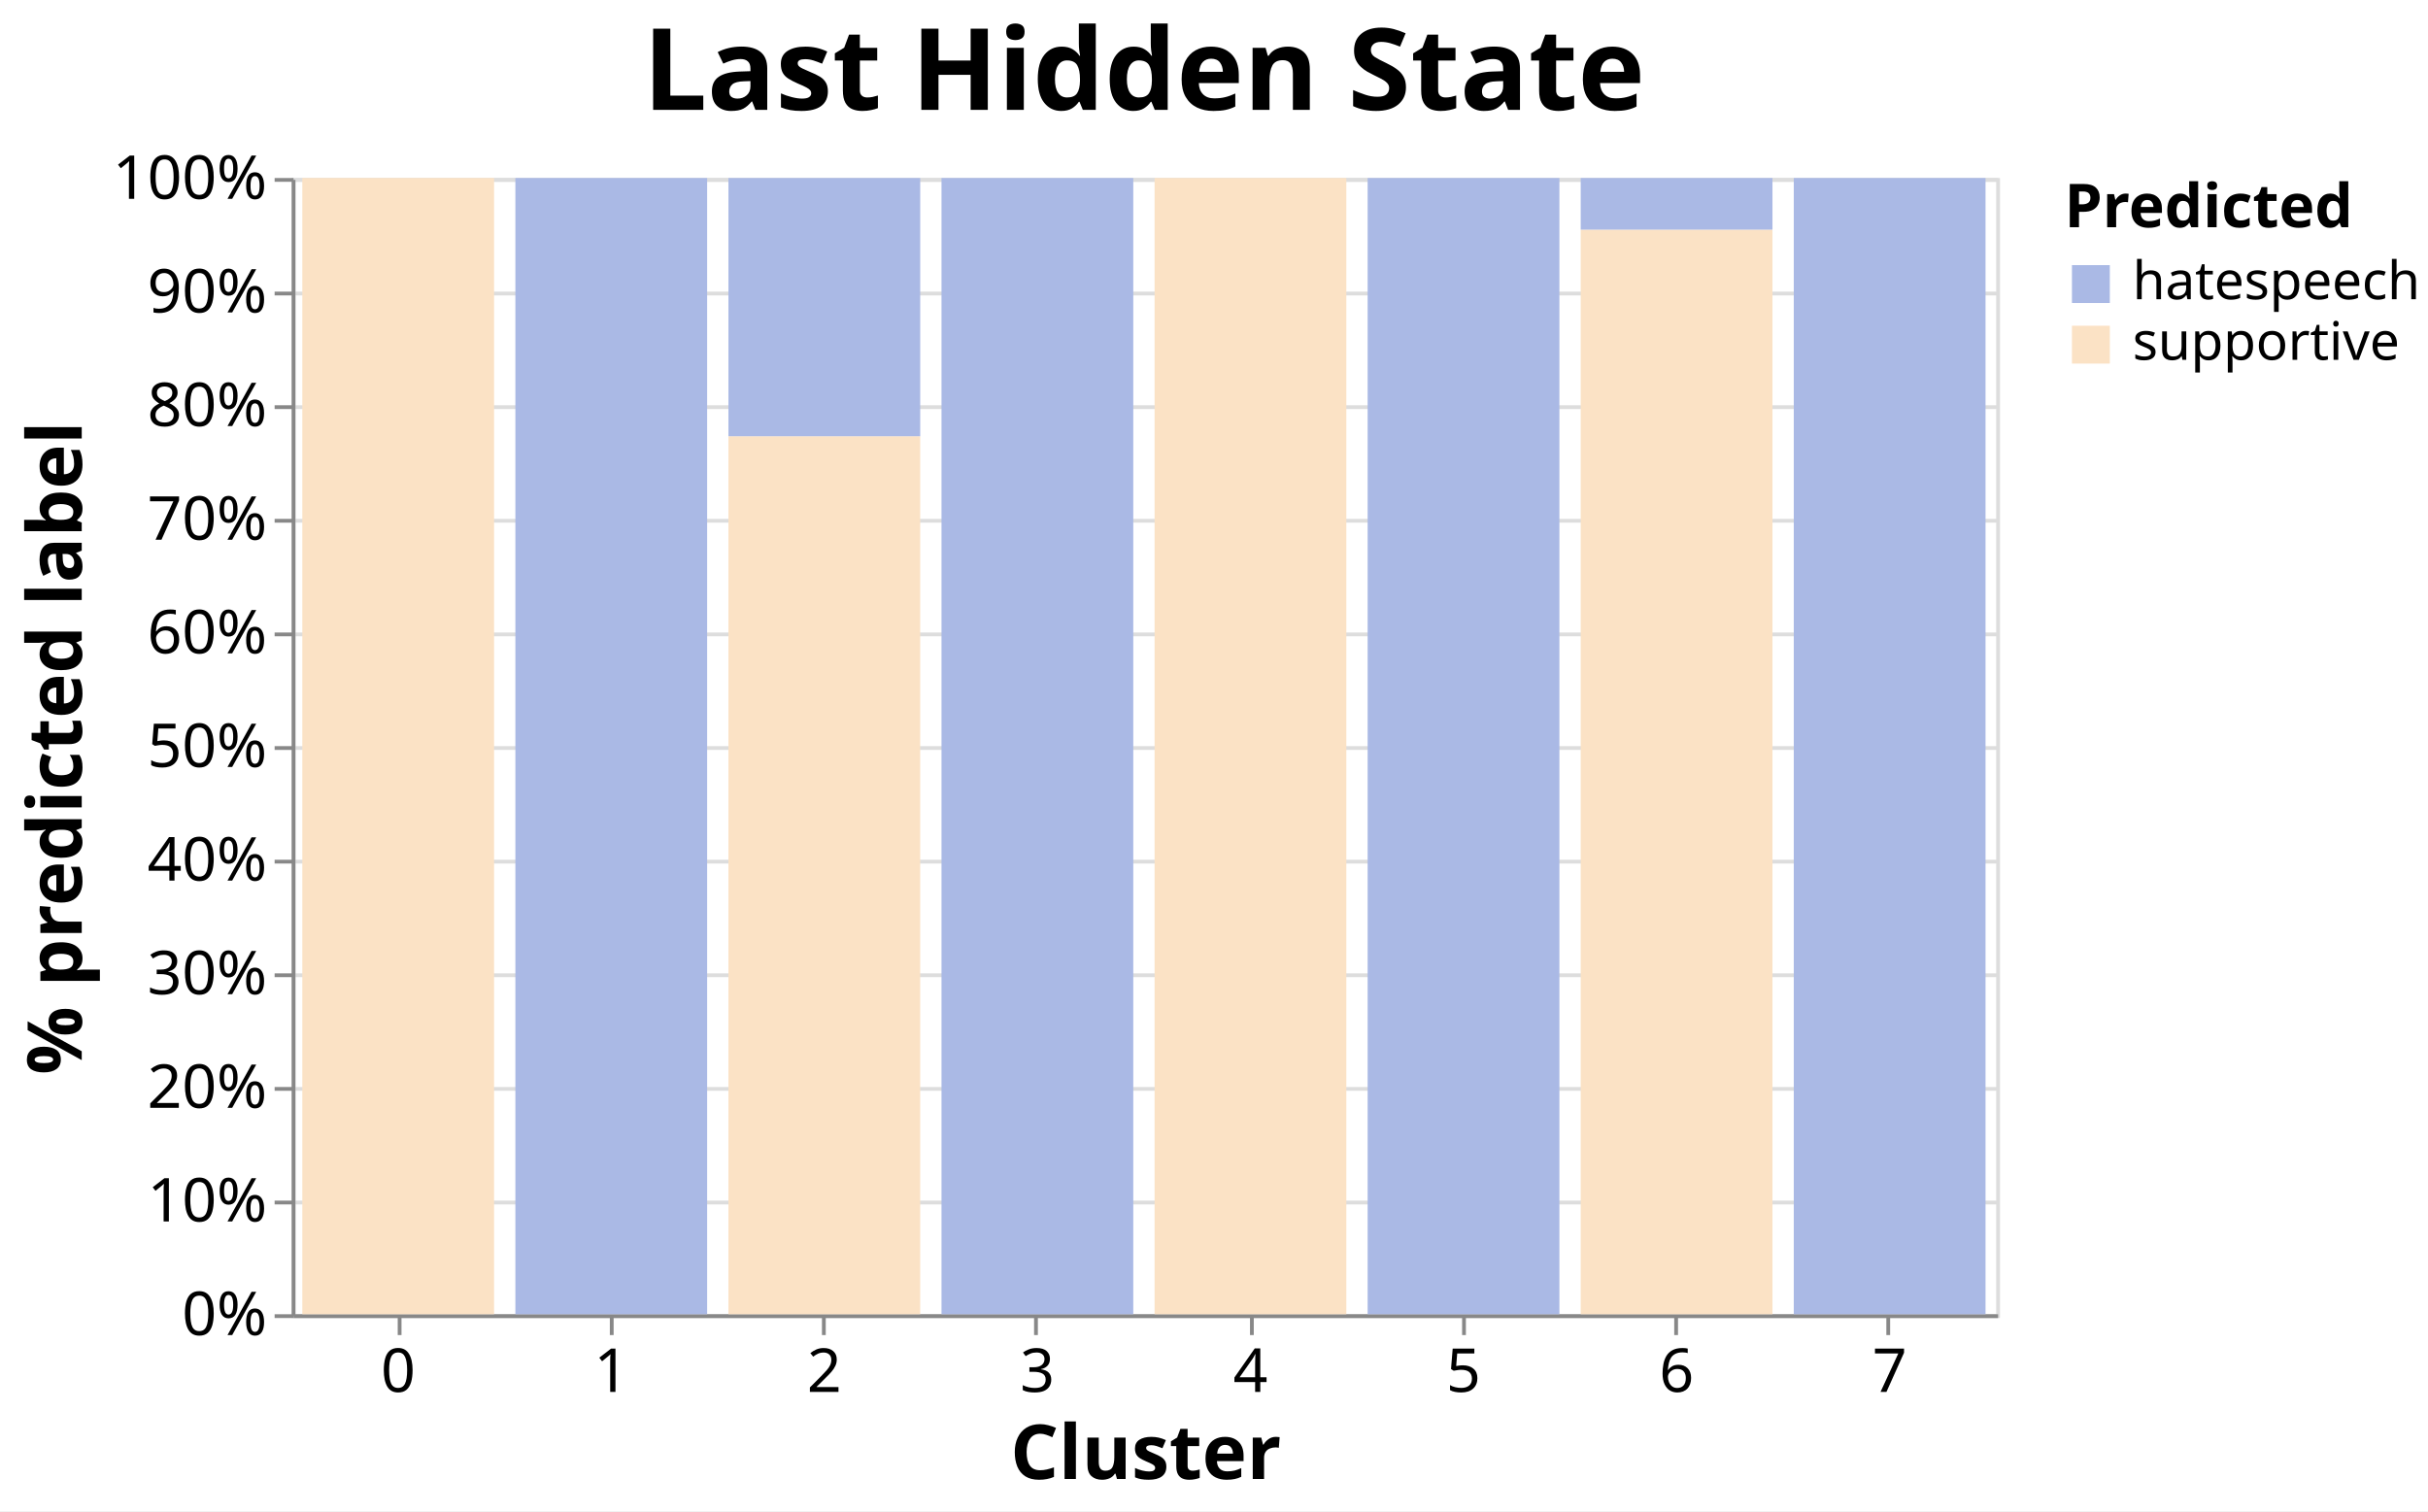
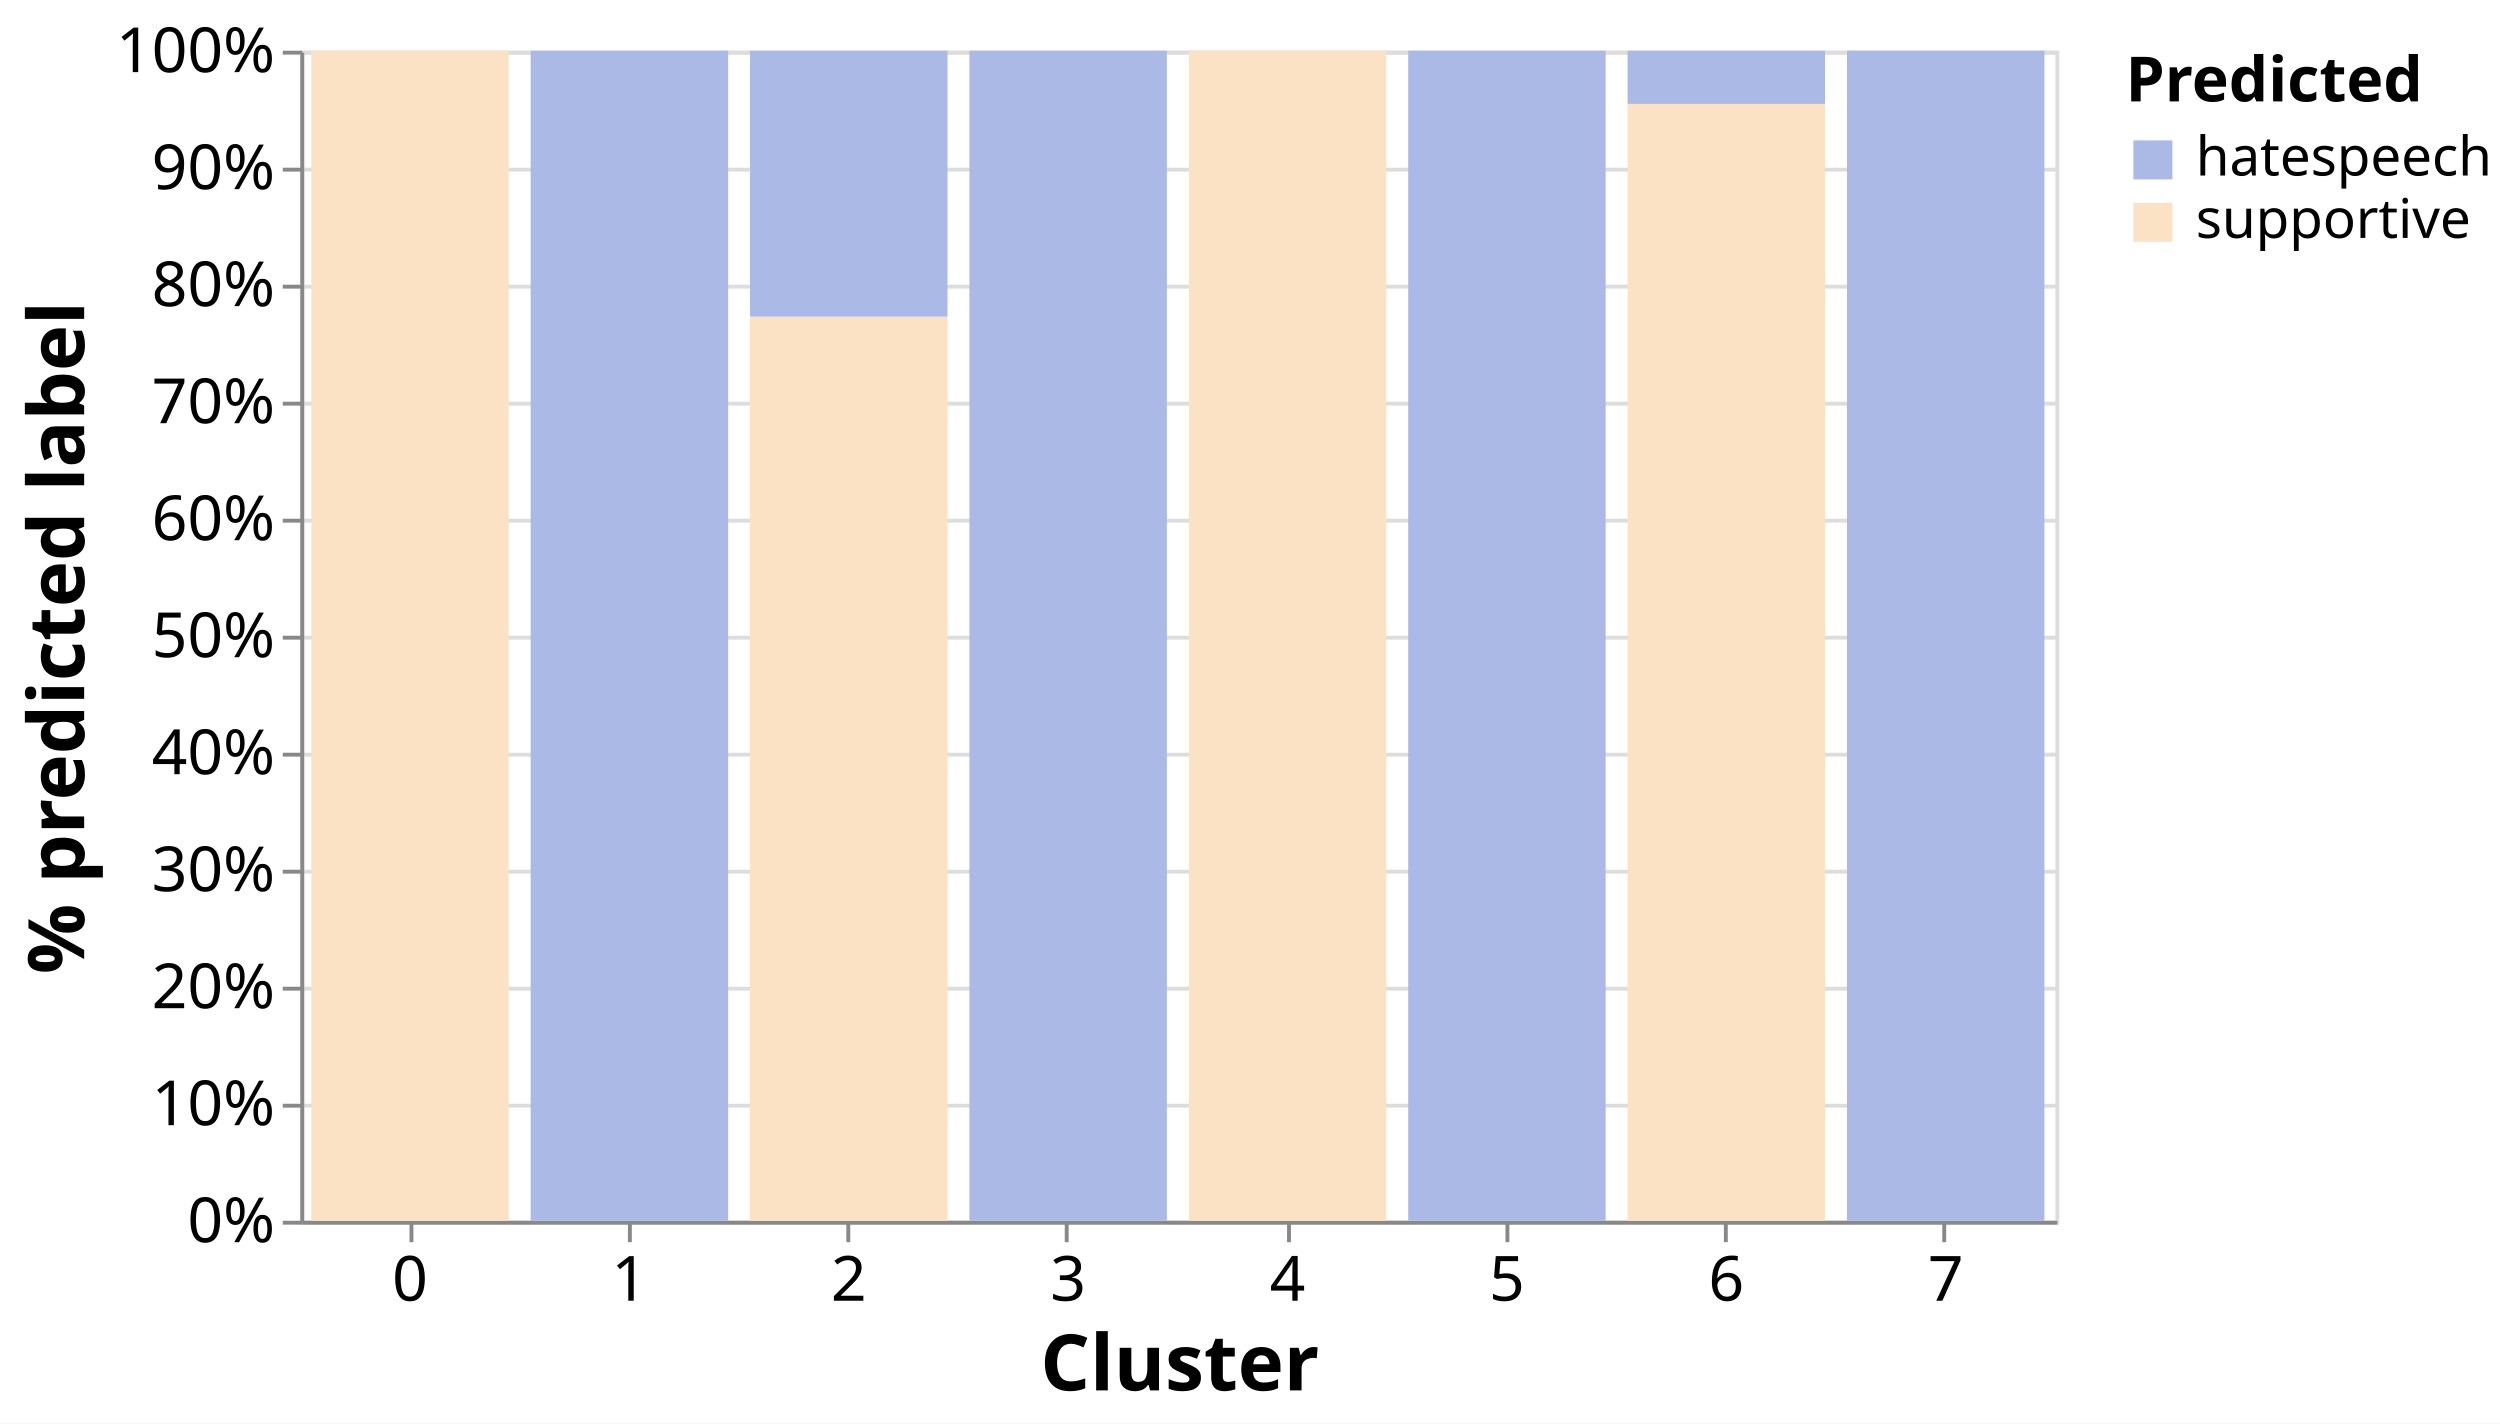
- <svg xmlns="http://www.w3.org/2000/svg" version="1.1" class="marks" width="641" height="399" viewBox="0 0 641 399">
-   <rect width="641" height="399" fill="white" />
-   <g fill="none" stroke-miterlimit="10" transform="translate(77,47)">
+ <svg xmlns="http://www.w3.org/2000/svg" version="1.1" class="marks" width="641" height="365" viewBox="0 0 641 365">
+   <rect width="641" height="365" fill="white" />
+   <g fill="none" stroke-miterlimit="10" transform="translate(77,13)">
    <g class="mark-group role-frame root" role="graphics-object" aria-roledescription="group mark container">
      <g transform="translate(0,0)">
        <path class="background" aria-hidden="true" d="M0.5,0.5h450v300h-450Z" stroke="#ddd" />
        <g>
          <g class="mark-group role-axis" aria-hidden="true">
            <g transform="translate(0.5,0.5)">
              <path class="background" aria-hidden="true" d="M0,0h0v0h0Z" pointer-events="none" />
              <g>
                <g class="mark-rule role-axis-grid" pointer-events="none">
                  <line transform="translate(0,300)" x2="450" y2="0" stroke="#ddd" stroke-width="1" opacity="1" />
                  <line transform="translate(0,270)" x2="450" y2="0" stroke="#ddd" stroke-width="1" opacity="1" />
                  <line transform="translate(0,240)" x2="450" y2="0" stroke="#ddd" stroke-width="1" opacity="1" />
                  <line transform="translate(0,210)" x2="450" y2="0" stroke="#ddd" stroke-width="1" opacity="1" />
                  <line transform="translate(0,180)" x2="450" y2="0" stroke="#ddd" stroke-width="1" opacity="1" />
                  <line transform="translate(0,150)" x2="450" y2="0" stroke="#ddd" stroke-width="1" opacity="1" />
                  <line transform="translate(0,120)" x2="450" y2="0" stroke="#ddd" stroke-width="1" opacity="1" />
                  <line transform="translate(0,90)" x2="450" y2="0" stroke="#ddd" stroke-width="1" opacity="1" />
                  <line transform="translate(0,60)" x2="450" y2="0" stroke="#ddd" stroke-width="1" opacity="1" />
                  <line transform="translate(0,30)" x2="450" y2="0" stroke="#ddd" stroke-width="1" opacity="1" />
                  <line transform="translate(0,0)" x2="450" y2="0" stroke="#ddd" stroke-width="1" opacity="1" />
                </g>
              </g>
              <path class="foreground" aria-hidden="true" d="" pointer-events="none" display="none" />
            </g>
          </g>
          <g class="mark-group role-axis" role="graphics-symbol" aria-roledescription="axis" aria-label="X-axis titled 'Cluster' for a discrete scale with 8 values: 0, 1, 2, 3, 4, ending with 7">
            <g transform="translate(0.5,300.5)">
              <path class="background" aria-hidden="true" d="M0,0h0v0h0Z" pointer-events="none" />
              <g>
                <g class="mark-rule role-axis-tick" pointer-events="none">
                  <line transform="translate(28,0)" x2="0" y2="5" stroke="#888" stroke-width="1" opacity="1" />
                  <line transform="translate(84,0)" x2="0" y2="5" stroke="#888" stroke-width="1" opacity="1" />
                  <line transform="translate(140,0)" x2="0" y2="5" stroke="#888" stroke-width="1" opacity="1" />
                  <line transform="translate(196,0)" x2="0" y2="5" stroke="#888" stroke-width="1" opacity="1" />
                  <line transform="translate(253,0)" x2="0" y2="5" stroke="#888" stroke-width="1" opacity="1" />
                  <line transform="translate(309,0)" x2="0" y2="5" stroke="#888" stroke-width="1" opacity="1" />
                  <line transform="translate(365,0)" x2="0" y2="5" stroke="#888" stroke-width="1" opacity="1" />
                  <line transform="translate(421,0)" x2="0" y2="5" stroke="#888" stroke-width="1" opacity="1" />
                </g>
                <g class="mark-text role-axis-label" pointer-events="none">
                  <text text-anchor="middle" transform="translate(27.625,20)" font-family="sans-serif" font-size="16px" fill="black" opacity="1">0</text>
                  <text text-anchor="middle" transform="translate(83.875,20)" font-family="sans-serif" font-size="16px" fill="black" opacity="1">1</text>
                  <text text-anchor="middle" transform="translate(140.125,20)" font-family="sans-serif" font-size="16px" fill="black" opacity="1">2</text>
                  <text text-anchor="middle" transform="translate(196.375,20)" font-family="sans-serif" font-size="16px" fill="black" opacity="1">3</text>
                  <text text-anchor="middle" transform="translate(252.625,20)" font-family="sans-serif" font-size="16px" fill="black" opacity="1">4</text>
                  <text text-anchor="middle" transform="translate(308.875,20)" font-family="sans-serif" font-size="16px" fill="black" opacity="1">5</text>
                  <text text-anchor="middle" transform="translate(365.125,20)" font-family="sans-serif" font-size="16px" fill="black" opacity="1">6</text>
                  <text text-anchor="middle" transform="translate(421.375,20)" font-family="sans-serif" font-size="16px" fill="black" opacity="1">7</text>
                </g>
                <g class="mark-rule role-axis-domain" pointer-events="none">
                  <line transform="translate(0,0)" x2="450" y2="0" stroke="#888" stroke-width="1" opacity="1" />
                </g>
                <g class="mark-text role-axis-title" pointer-events="none">
                  <text text-anchor="middle" transform="translate(225,43)" font-family="sans-serif" font-size="20px" font-weight="bold" fill="black" opacity="1">Cluster</text>
                </g>
              </g>
              <path class="foreground" aria-hidden="true" d="" pointer-events="none" display="none" />
            </g>
          </g>
          <g class="mark-group role-axis" role="graphics-symbol" aria-roledescription="axis" aria-label="Y-axis titled '% predicted label' for a linear scale with values from 0% to 100%">
            <g transform="translate(0.5,0.5)">
              <path class="background" aria-hidden="true" d="M0,0h0v0h0Z" pointer-events="none" />
              <g>
                <g class="mark-rule role-axis-tick" pointer-events="none">
                  <line transform="translate(0,300)" x2="-5" y2="0" stroke="#888" stroke-width="1" opacity="1" />
                  <line transform="translate(0,270)" x2="-5" y2="0" stroke="#888" stroke-width="1" opacity="1" />
                  <line transform="translate(0,240)" x2="-5" y2="0" stroke="#888" stroke-width="1" opacity="1" />
                  <line transform="translate(0,210)" x2="-5" y2="0" stroke="#888" stroke-width="1" opacity="1" />
                  <line transform="translate(0,180)" x2="-5" y2="0" stroke="#888" stroke-width="1" opacity="1" />
                  <line transform="translate(0,150)" x2="-5" y2="0" stroke="#888" stroke-width="1" opacity="1" />
                  <line transform="translate(0,120)" x2="-5" y2="0" stroke="#888" stroke-width="1" opacity="1" />
                  <line transform="translate(0,90)" x2="-5" y2="0" stroke="#888" stroke-width="1" opacity="1" />
                  <line transform="translate(0,60)" x2="-5" y2="0" stroke="#888" stroke-width="1" opacity="1" />
                  <line transform="translate(0,30)" x2="-5" y2="0" stroke="#888" stroke-width="1" opacity="1" />
                  <line transform="translate(0,0)" x2="-5" y2="0" stroke="#888" stroke-width="1" opacity="1" />
                </g>
                <g class="mark-text role-axis-label" pointer-events="none">
                  <text text-anchor="end" transform="translate(-7,305)" font-family="sans-serif" font-size="16px" fill="black" opacity="1">0%</text>
                  <text text-anchor="end" transform="translate(-7,275)" font-family="sans-serif" font-size="16px" fill="black" opacity="1">10%</text>
                  <text text-anchor="end" transform="translate(-7,245)" font-family="sans-serif" font-size="16px" fill="black" opacity="1">20%</text>
                  <text text-anchor="end" transform="translate(-7,215)" font-family="sans-serif" font-size="16px" fill="black" opacity="1">30%</text>
                  <text text-anchor="end" transform="translate(-7,185)" font-family="sans-serif" font-size="16px" fill="black" opacity="1">40%</text>
                  <text text-anchor="end" transform="translate(-7,155)" font-family="sans-serif" font-size="16px" fill="black" opacity="1">50%</text>
                  <text text-anchor="end" transform="translate(-7,125)" font-family="sans-serif" font-size="16px" fill="black" opacity="1">60%</text>
                  <text text-anchor="end" transform="translate(-7,95)" font-family="sans-serif" font-size="16px" fill="black" opacity="1">70%</text>
                  <text text-anchor="end" transform="translate(-7,65)" font-family="sans-serif" font-size="16px" fill="black" opacity="1">80%</text>
                  <text text-anchor="end" transform="translate(-7,35)" font-family="sans-serif" font-size="16px" fill="black" opacity="1">90%</text>
                  <text text-anchor="end" transform="translate(-7,5)" font-family="sans-serif" font-size="16px" fill="black" opacity="1">100%</text>
                </g>
                <g class="mark-rule role-axis-domain" pointer-events="none">
                  <line transform="translate(0,300)" x2="0" y2="-300" stroke="#888" stroke-width="1" opacity="1" />
                </g>
                <g class="mark-text role-axis-title" pointer-events="none">
                  <text text-anchor="middle" transform="translate(-51.92188,150) rotate(-90) translate(0,-4)" font-family="sans-serif" font-size="20px" font-weight="bold" fill="black" opacity="1">% predicted label</text>
                </g>
              </g>
              <path class="foreground" aria-hidden="true" d="" pointer-events="none" display="none" />
            </g>
          </g>
          <g class="mark-rect role-mark marks" role="graphics-object" aria-roledescription="rect mark container">
            <path aria-label="cluster: 4; Count of Records: 100%; Predicted Label: supportive" role="graphics-symbol" aria-roledescription="bar" d="M227.812,0h50.625v300h-50.625Z" fill="#FBE2C5" />
            <path aria-label="cluster: 6; Count of Records: 95%; Predicted Label: supportive" role="graphics-symbol" aria-roledescription="bar" d="M340.312,13.636h50.625v286.364h-50.625Z" fill="#FBE2C5" />
            <path aria-label="cluster: 0; Count of Records: 100%; Predicted Label: supportive" role="graphics-symbol" aria-roledescription="bar" d="M2.812,0h50.625v300h-50.625Z" fill="#FBE2C5" />
            <path aria-label="cluster: 2; Count of Records: 77%; Predicted Label: supportive" role="graphics-symbol" aria-roledescription="bar" d="M115.312,68.182h50.625v231.818h-50.625Z" fill="#FBE2C5" />
            <path aria-label="cluster: 3; Count of Records: 100%; Predicted Label: hatespeech" role="graphics-symbol" aria-roledescription="bar" d="M171.562,0h50.625v300h-50.625Z" fill="#AAB9E5" />
            <path aria-label="cluster: 1; Count of Records: 100%; Predicted Label: hatespeech" role="graphics-symbol" aria-roledescription="bar" d="M59.062,0h50.625v300h-50.625Z" fill="#AAB9E5" />
            <path aria-label="cluster: 7; Count of Records: 100%; Predicted Label: hatespeech" role="graphics-symbol" aria-roledescription="bar" d="M396.562,0h50.625v300h-50.625Z" fill="#AAB9E5" />
            <path aria-label="cluster: 5; Count of Records: 100%; Predicted Label: hatespeech" role="graphics-symbol" aria-roledescription="bar" d="M284.062,0h50.625v300h-50.625Z" fill="#AAB9E5" />
            <path aria-label="cluster: 2; Count of Records: 23%; Predicted Label: hatespeech" role="graphics-symbol" aria-roledescription="bar" d="M115.312,0h50.625v68.182h-50.625Z" fill="#AAB9E5" />
            <path aria-label="cluster: 6; Count of Records: 5%; Predicted Label: hatespeech" role="graphics-symbol" aria-roledescription="bar" d="M340.312,0h50.625v13.636h-50.625Z" fill="#AAB9E5" />
          </g>
          <g class="mark-group role-legend" role="graphics-symbol" aria-roledescription="legend" aria-label="Symbol legend titled 'Predicted' for fill color with 2 values: hatespeech, supportive">
            <g transform="translate(468,0)">
              <path class="background" aria-hidden="true" d="M0,0h91v51h-91Z" pointer-events="none" />
              <g>
                <g class="mark-group role-legend-entry">
                  <g transform="translate(0,21)">
                    <path class="background" aria-hidden="true" d="M0,0h0v0h0Z" pointer-events="none" />
                    <g>
                      <g class="mark-group role-scope" role="graphics-object" aria-roledescription="group mark container">
                        <g transform="translate(0,0)">
                          <path class="background" aria-hidden="true" d="M0,0h90.393v14h-90.393Z" pointer-events="none" opacity="1" />
                          <g>
                            <g class="mark-symbol role-legend-symbol" pointer-events="none">
                              <path transform="translate(7,7)" d="M-5,-5h10v10h-10Z" fill="#AAB9E5" stroke-width="1.5" opacity="1" />
                            </g>
                            <g class="mark-text role-legend-label" pointer-events="none">
                              <text text-anchor="start" transform="translate(18,11)" font-family="sans-serif" font-size="14px" fill="black" opacity="1">hatespeech</text>
                            </g>
                          </g>
                          <path class="foreground" aria-hidden="true" d="" pointer-events="none" display="none" />
                        </g>
                        <g transform="translate(0,16)">
                          <path class="background" aria-hidden="true" d="M0,0h90.393v14h-90.393Z" pointer-events="none" opacity="1" />
                          <g>
                            <g class="mark-symbol role-legend-symbol" pointer-events="none">
                              <path transform="translate(7,7)" d="M-5,-5h10v10h-10Z" fill="#FBE2C5" stroke-width="1.5" opacity="1" />
                            </g>
                            <g class="mark-text role-legend-label" pointer-events="none">
                              <text text-anchor="start" transform="translate(18,11)" font-family="sans-serif" font-size="14px" fill="black" opacity="1">supportive</text>
                            </g>
                          </g>
                          <path class="foreground" aria-hidden="true" d="" pointer-events="none" display="none" />
                        </g>
                      </g>
                    </g>
                    <path class="foreground" aria-hidden="true" d="" pointer-events="none" display="none" />
                  </g>
                </g>
                <g class="mark-text role-legend-title" pointer-events="none">
                  <text text-anchor="start" transform="translate(0,13)" font-family="sans-serif" font-size="16px" font-weight="bold" fill="black" opacity="1">Predicted</text>
                </g>
              </g>
              <path class="foreground" aria-hidden="true" d="" pointer-events="none" display="none" />
            </g>
          </g>
-           <g class="mark-group role-title">
-             <g transform="translate(225,-42)">
-               <path class="background" aria-hidden="true" d="M0,0h0v0h0Z" pointer-events="none" />
-               <g>
-                 <g class="mark-text role-title-text" role="graphics-symbol" aria-roledescription="title" aria-label="Title text 'Last Hidden State'" pointer-events="none">
-                   <text text-anchor="middle" transform="translate(0,24)" font-family="sans-serif" font-size="30px" font-weight="bold" fill="#000" opacity="1">Last Hidden State</text>
-                 </g>
-               </g>
-               <path class="foreground" aria-hidden="true" d="" pointer-events="none" display="none" />
-             </g>
-           </g>
        </g>
        <path class="foreground" aria-hidden="true" d="" display="none" />
      </g>
    </g>
  </g>
</svg>
